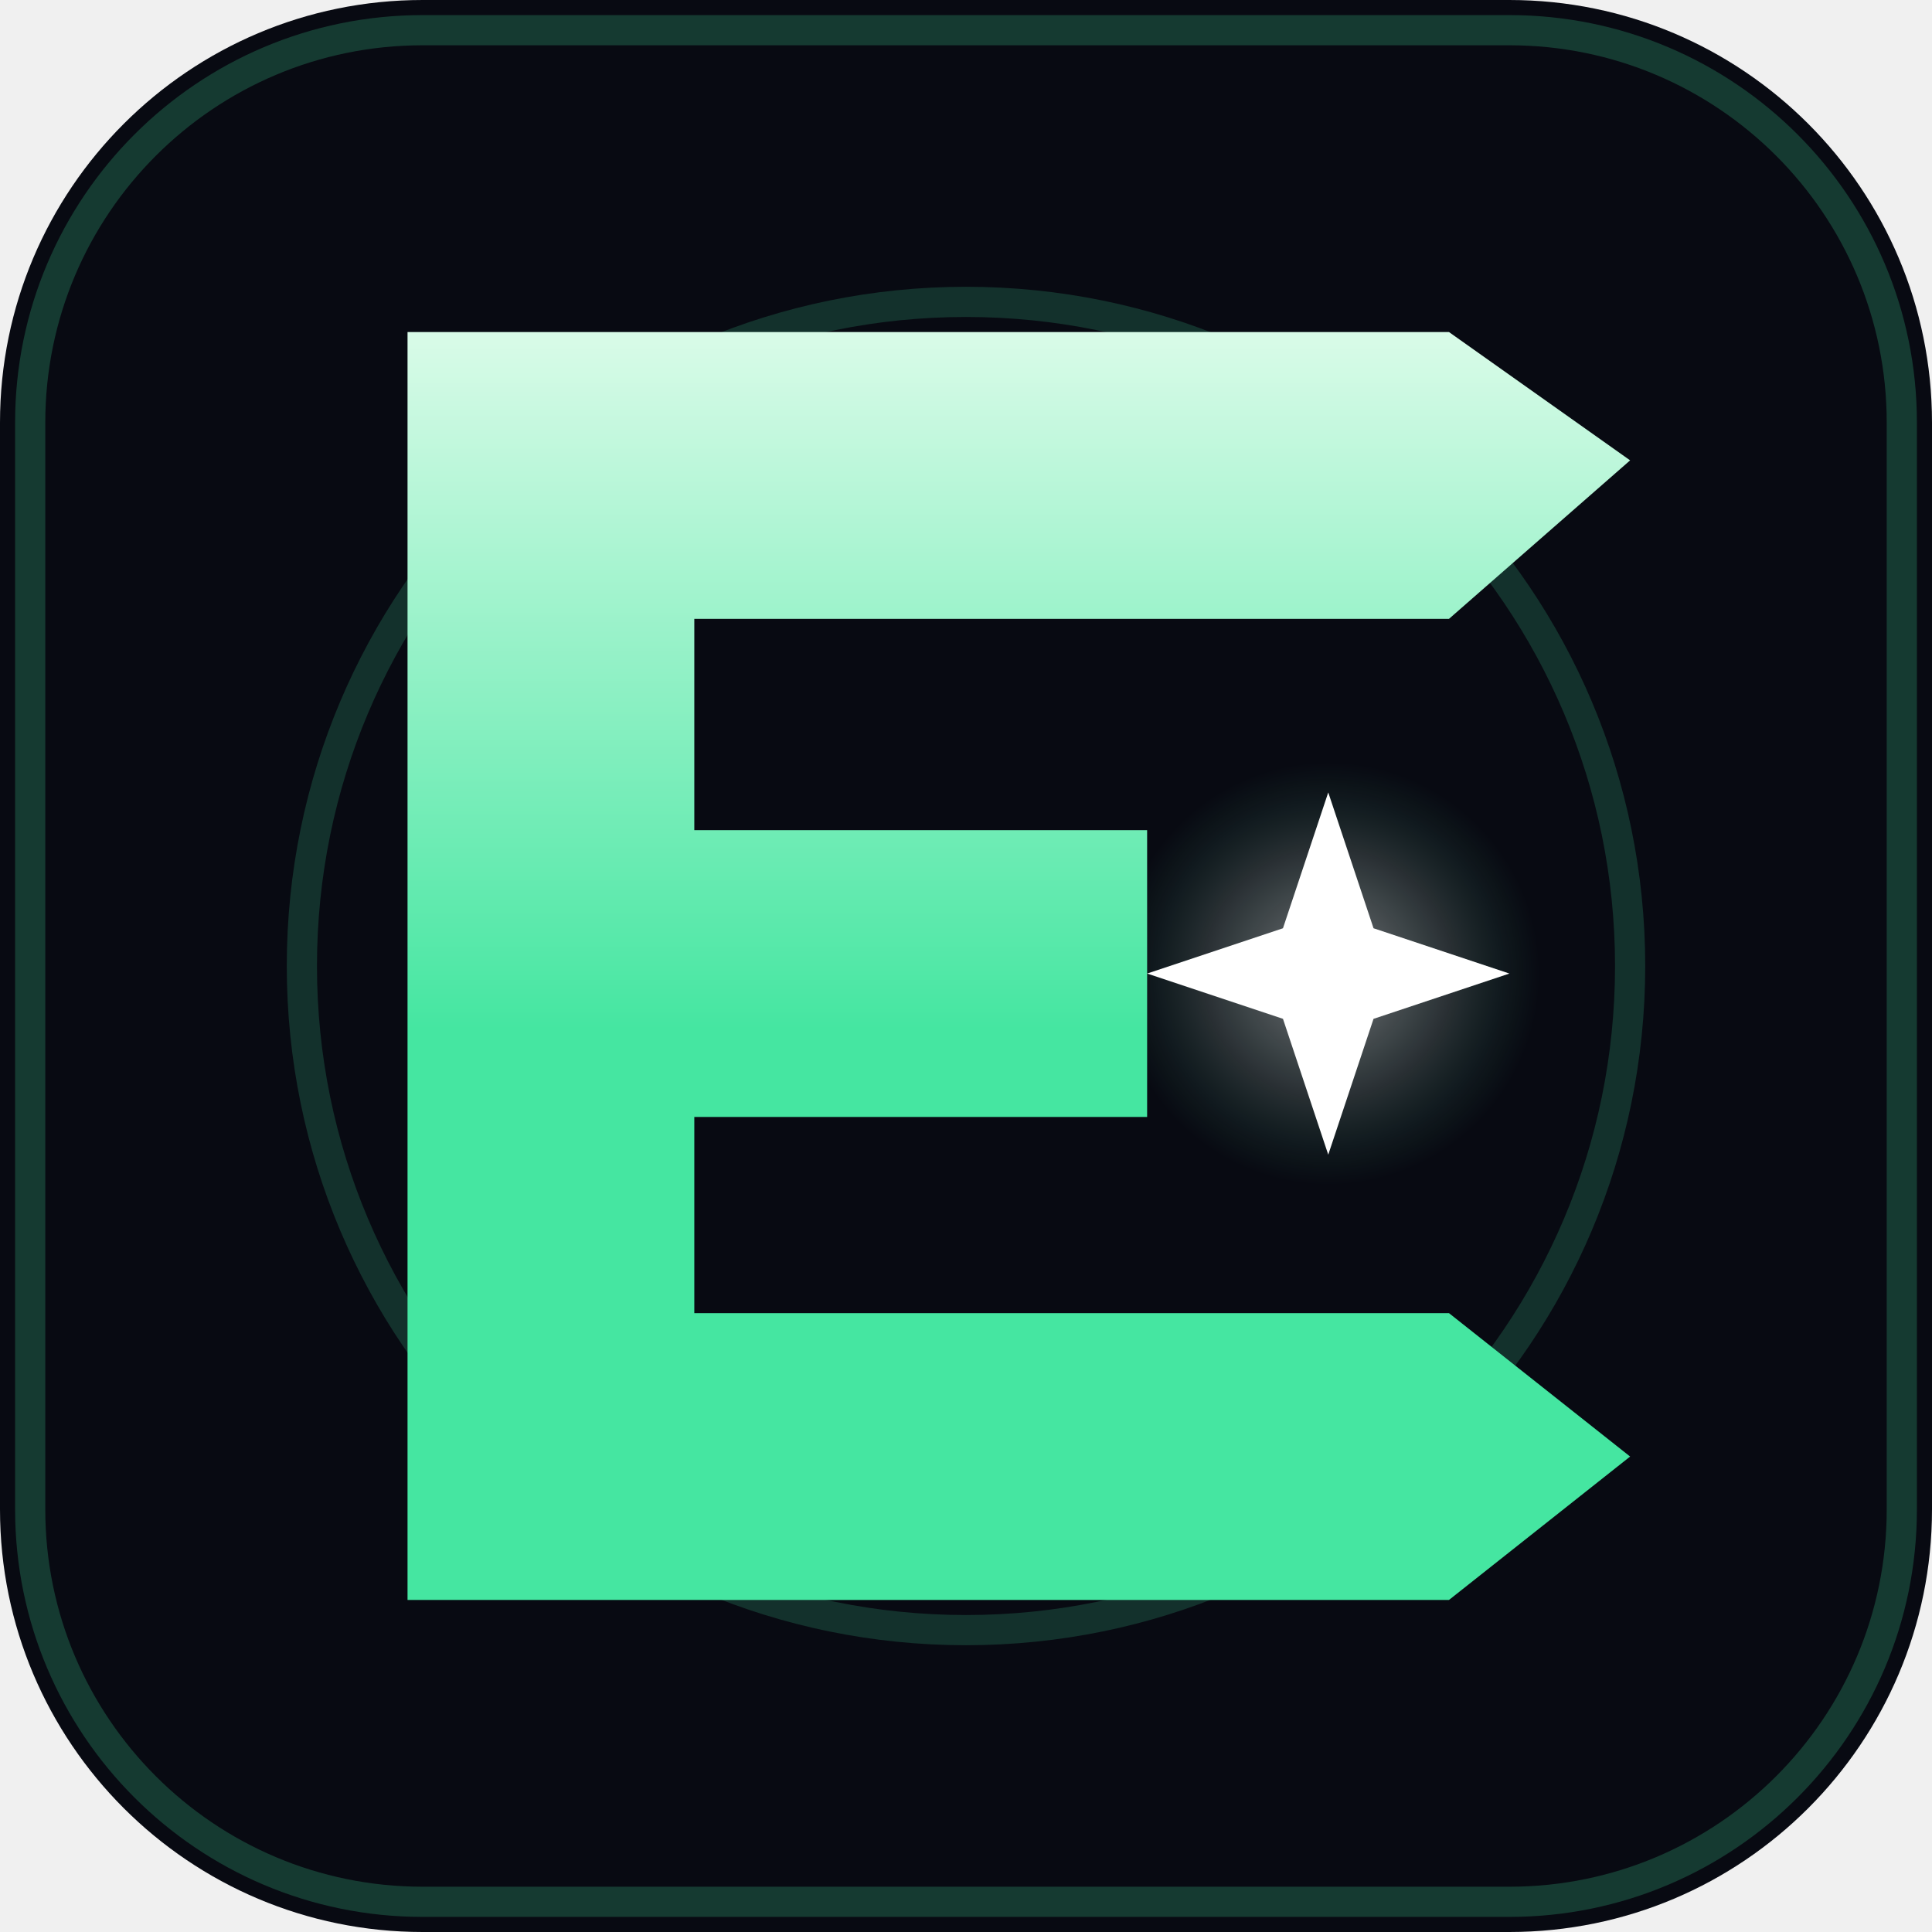
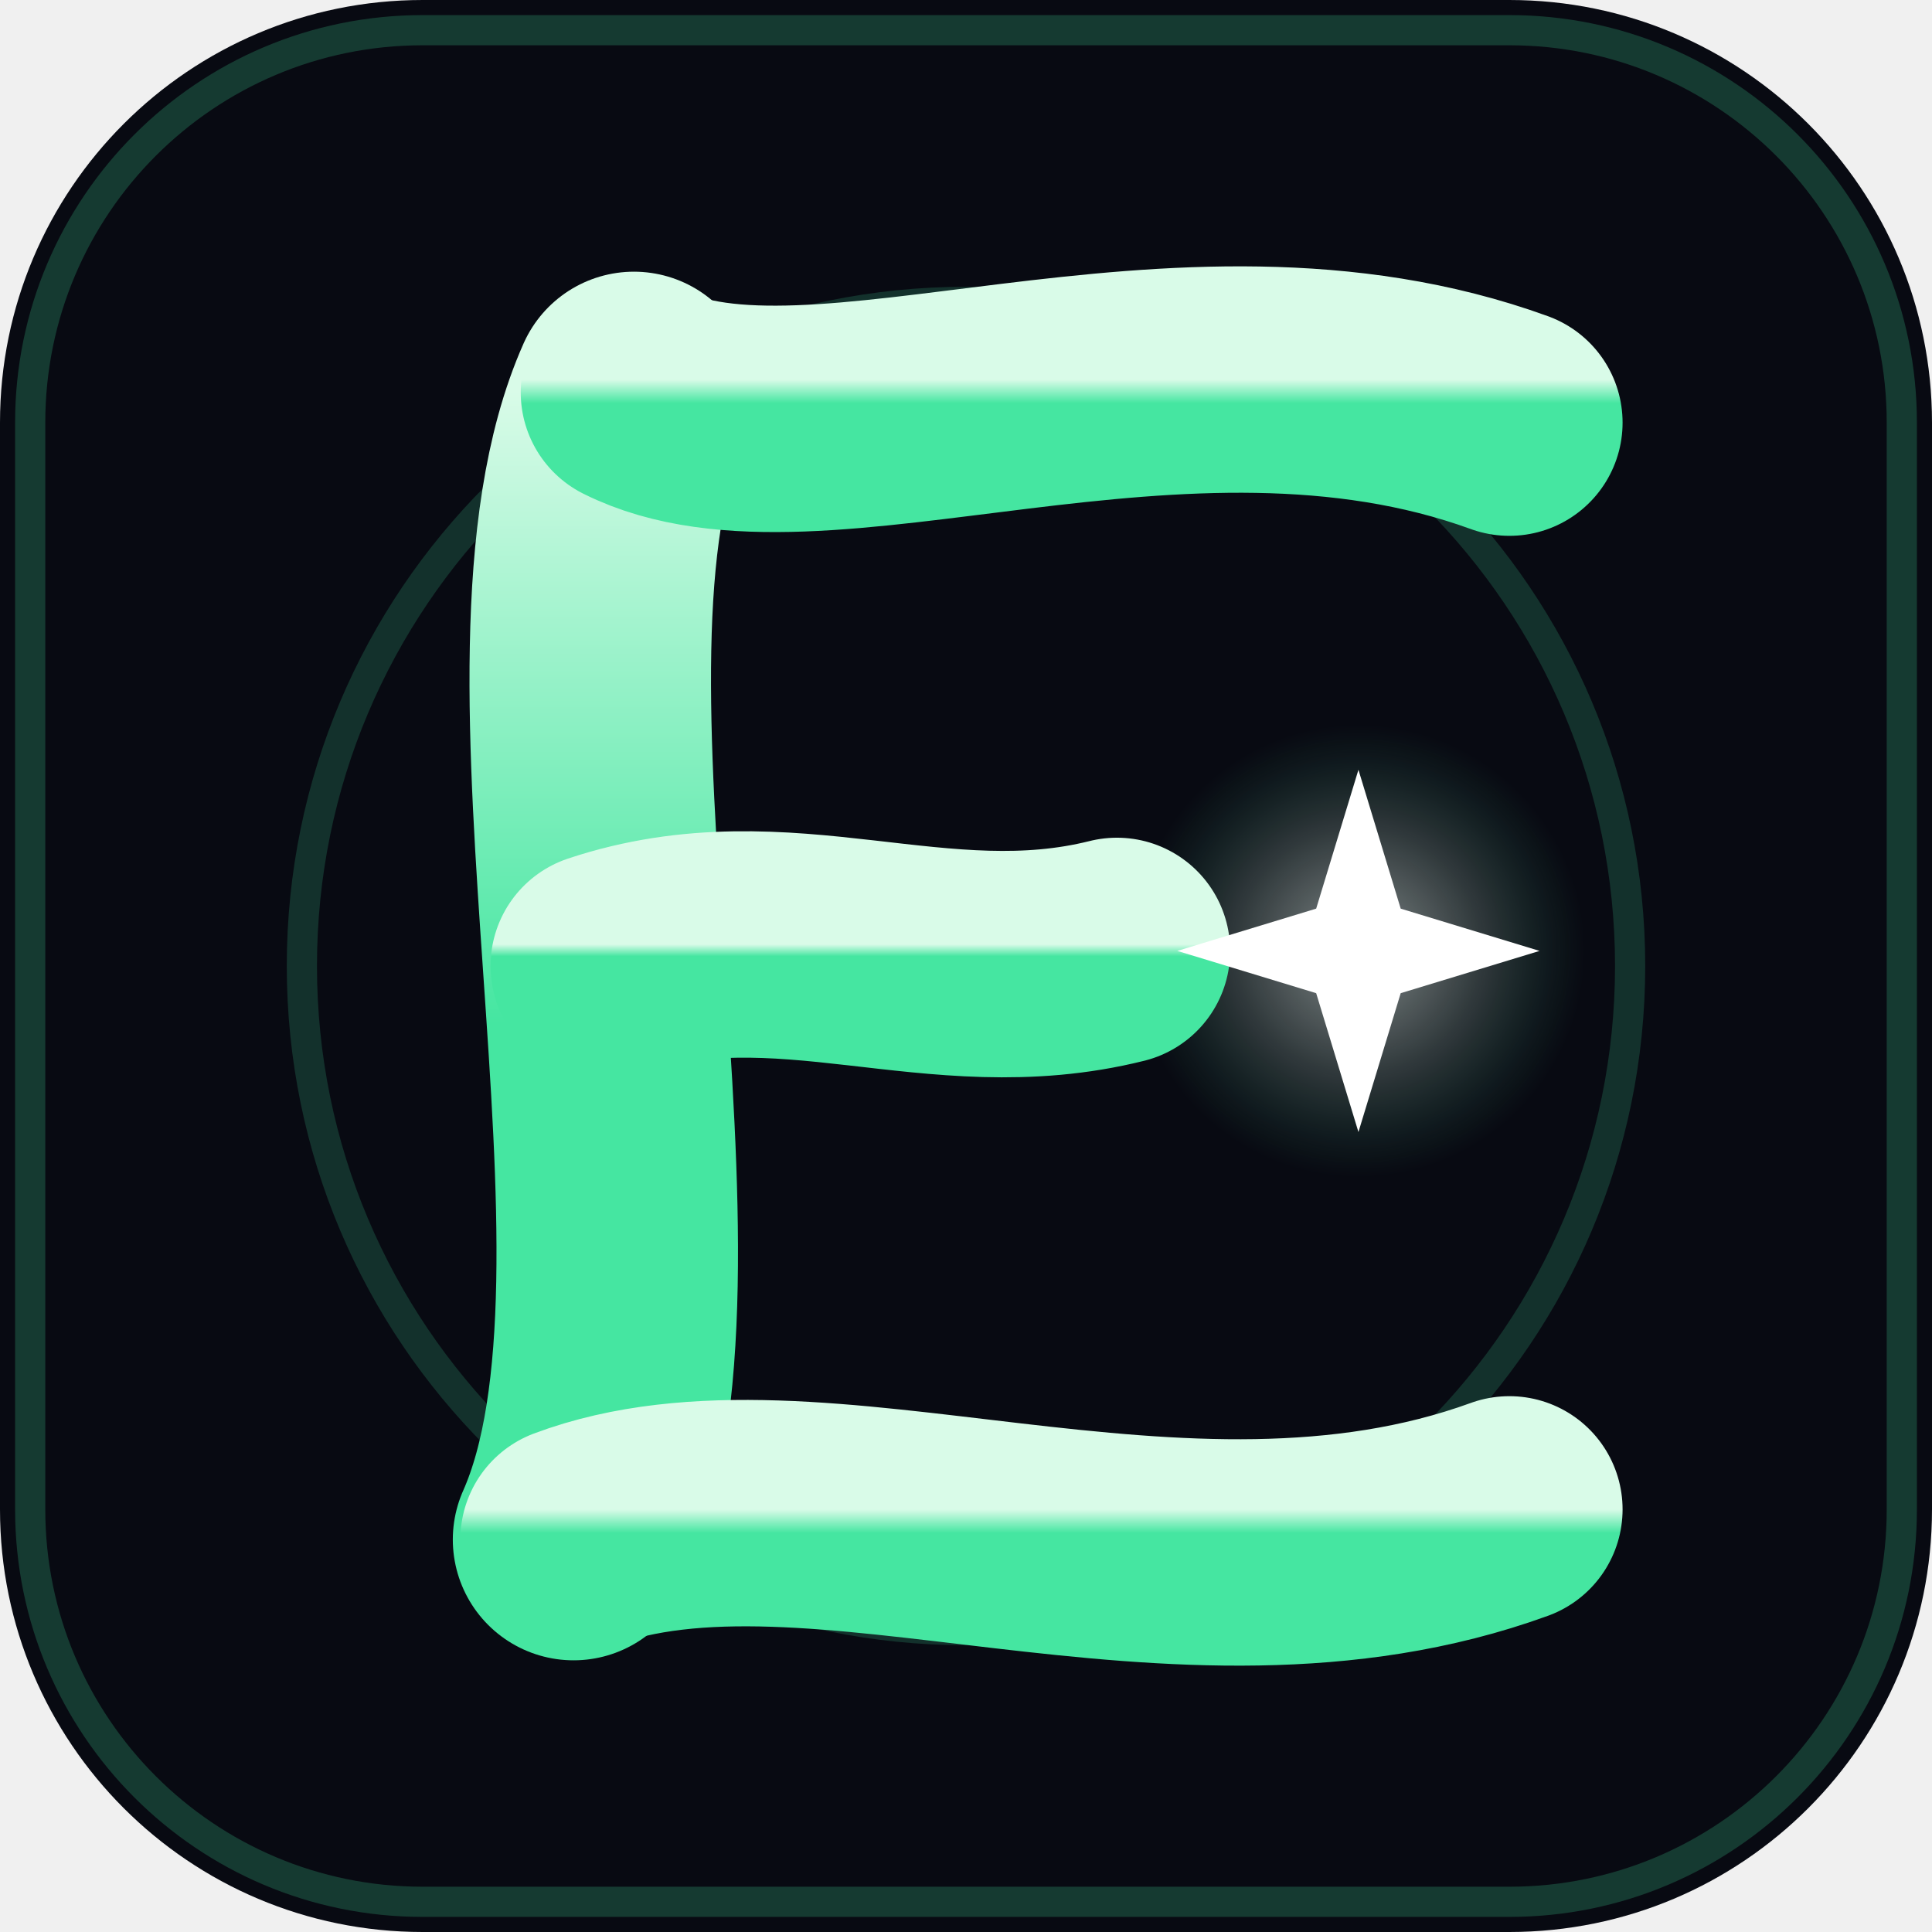
<svg xmlns="http://www.w3.org/2000/svg" viewBox="0 0 64 64">
  <defs>
    <linearGradient id="eGrad" x1="0" y1="0" x2="0" y2="1">
      <stop offset="0%" stop-color="#D9FBE8" />
      <stop offset="55%" stop-color="#45E6A1" />
      <stop offset="100%" stop-color="#45E6A1" />
    </linearGradient>
    <radialGradient id="starGlow" cx="50%" cy="50%" r="50%">
-       <stop offset="0%" stop-color="#FFFFFF" stop-opacity="0.9" />
-       <stop offset="60%" stop-color="#D9FBE8" stop-opacity="0.3" />
+       <stop offset="0%" stop-color="#FFFFFF" stop-opacity="0.95" />
+       <stop offset="55%" stop-color="#D9FBE8" stop-opacity="0.35" />
      <stop offset="100%" stop-color="#45E6A1" stop-opacity="0" />
    </radialGradient>
  </defs>
  <rect width="64" height="64" rx="14" fill="#080a12" />
  <rect x="1" y="1" width="62" height="62" rx="13" fill="none" stroke="#45E6A1" stroke-opacity="0.22" stroke-width="1" />
  <circle cx="32" cy="32" r="22" fill="none" stroke="#45E6A1" stroke-opacity="0.18" stroke-width="1" />
-   <circle cx="44" cy="32.25" r="7" fill="url(#starGlow)" opacity="0.5" />
-   <path fill="url(#eGrad)" d="     M 13.5 11     L 48 11     L 54 15.25     L 48 20.5     L 23 20.5     L 23 27.5     L 38 27.5     L 38 37     L 23 37     L 23 43.5     L 48 43.5     L 54 48.25     L 48 53     L 13.5 53     Z   " />
-   <path fill="#FFFFFF" d="M 44 26.25 L 45.5 30.75 L 50 32.25 L 45.5 33.75 L 44 38.25 L 42.5 33.75 L 38 32.25 L 42.5 30.75 Z" />
+   <circle cx="45" cy="31.5" r="7.5" fill="url(#starGlow)" opacity="0.55" />
+   <g fill="none" stroke="url(#eGrad)" stroke-linecap="round">
+     <path d="M 21 13 C 17 22, 23 42, 19 51" stroke-width="8" />
+     <path d="M 21 13 C 27 16, 39 10, 50 14" stroke-width="7.5" />
+     <path d="M 20 32 C 26 30, 31 33, 37 31.5" stroke-width="7.5" />
+     <path d="M 19 51 C 27 48, 39 54, 50 50" stroke-width="7.5" />
+   </g>
+   <path fill="#FFFFFF" d="M 45 25.5 L 46.4 30.1 L 51 31.5 L 46.4 32.9 L 45 37.5 L 43.6 32.9 L 39 31.5 L 43.6 30.1 Z" />
</svg>
